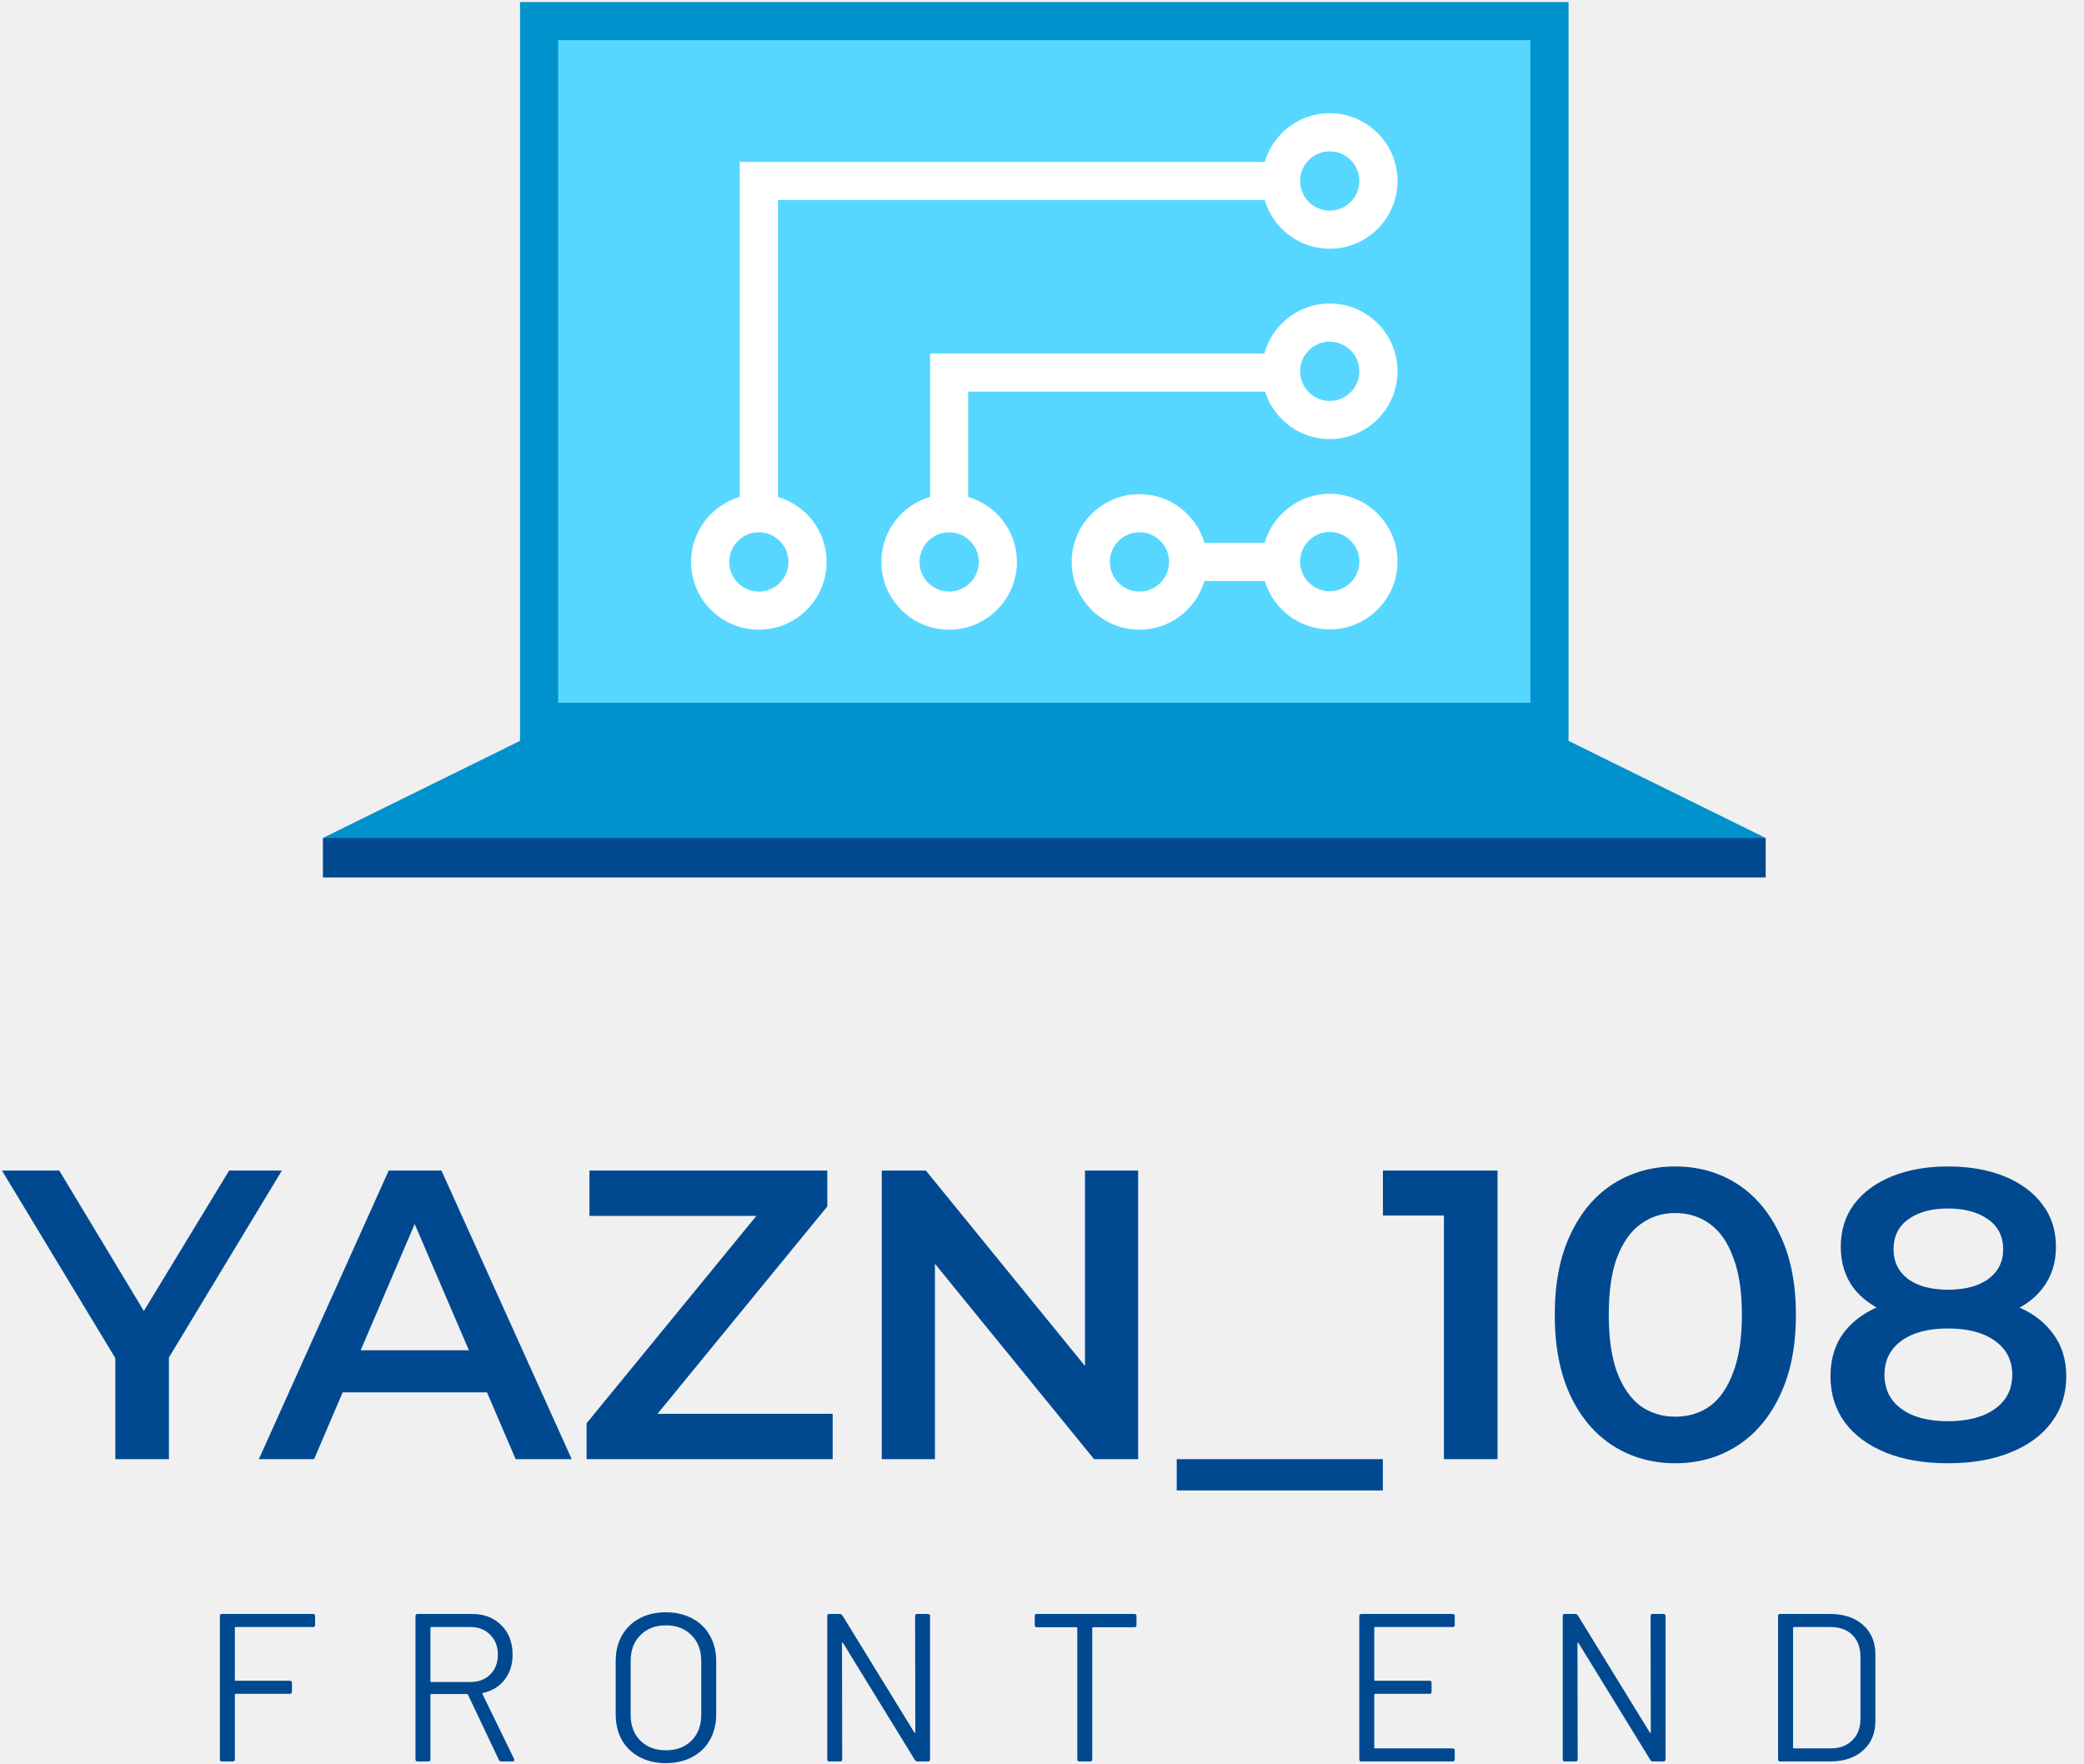
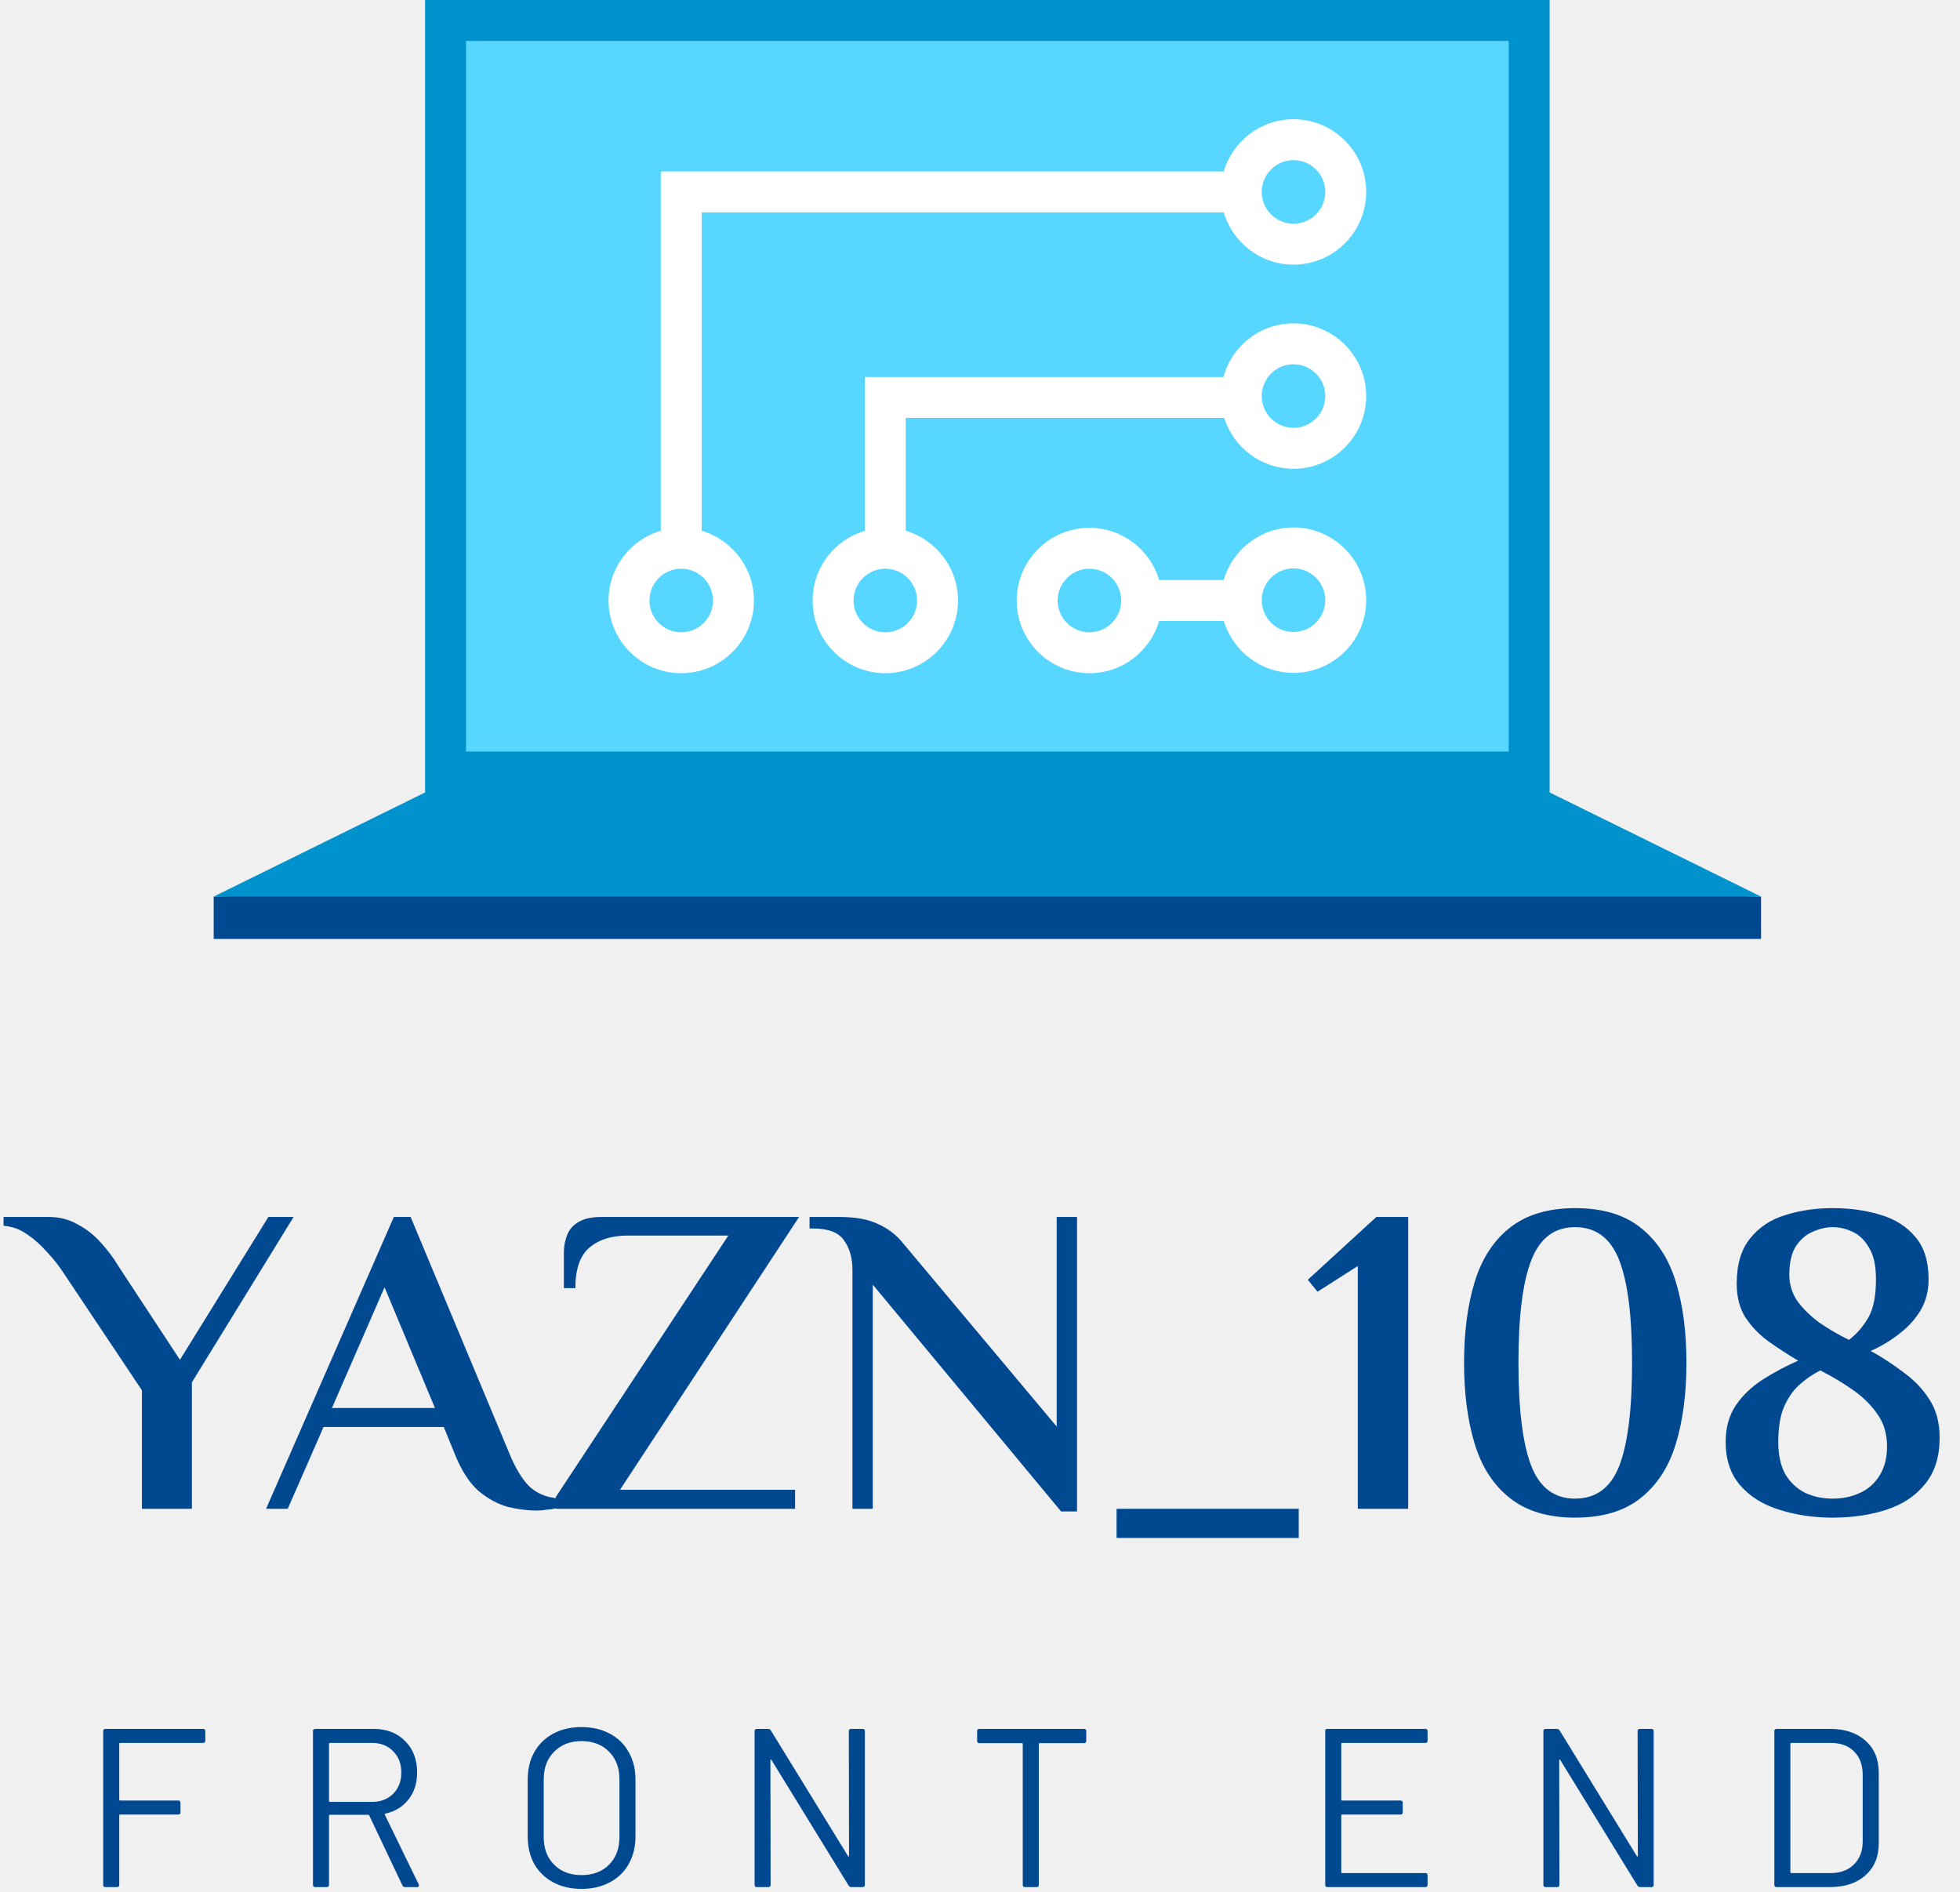
- <svg xmlns="http://www.w3.org/2000/svg" width="455" height="385" viewBox="0 0 455 385" fill="none">
-   <g clip-path="url(#clip0_202_20)">
-     <path d="M385.5 191.557H70.5V182.943L228 178.723L385.5 182.943V191.557Z" fill="#004991" />
-     <path d="M339.171 2.762H116.829V159.425H339.171V2.762Z" fill="#57D7FF" />
-     <path d="M342.462 161.743V0.443H113.538V161.743L70.5 182.943H385.5L342.462 161.743ZM121.867 8.772H334.133V153.414H121.867V8.772Z" fill="#0092CC" />
-     <path d="M169.843 108.484V43.675H276.13C277.934 49.811 283.608 54.308 290.321 54.308C298.48 54.308 305.119 47.67 305.119 39.51C305.119 31.35 298.481 24.711 290.321 24.711C283.608 24.711 277.934 29.208 276.13 35.345H161.514V108.483C155.377 110.287 150.88 115.961 150.88 122.675C150.88 130.835 157.518 137.474 165.678 137.474C173.838 137.474 180.476 130.836 180.476 122.675C180.477 115.962 175.98 110.288 169.843 108.484ZM290.321 33.041C293.888 33.041 296.79 35.944 296.79 39.511C296.79 43.078 293.889 45.98 290.321 45.98C286.753 45.98 283.852 43.079 283.852 39.511C283.853 35.943 286.754 33.041 290.321 33.041ZM165.679 129.146C162.112 129.146 159.21 126.243 159.21 122.676C159.21 119.109 162.112 116.206 165.679 116.206C169.246 116.206 172.148 119.109 172.148 122.676C172.148 126.243 169.246 129.146 165.679 129.146ZM290.321 107.807C283.582 107.807 277.893 112.339 276.111 118.511H262.964C261.16 112.374 255.486 107.877 248.773 107.877C240.613 107.877 233.975 114.515 233.975 122.676C233.975 130.837 240.613 137.475 248.773 137.475C255.486 137.475 261.16 132.978 262.964 126.841H276.147C277.974 132.942 283.632 137.404 290.32 137.404C298.479 137.404 305.118 130.766 305.118 122.605C305.119 114.446 298.481 107.807 290.321 107.807ZM248.774 129.146C245.207 129.146 242.305 126.243 242.305 122.676C242.305 119.109 245.207 116.206 248.774 116.206C252.341 116.206 255.243 119.109 255.243 122.676C255.243 126.243 252.341 129.146 248.774 129.146ZM290.321 129.075C286.754 129.075 283.852 126.172 283.852 122.605C283.852 119.038 286.753 116.136 290.321 116.136C293.889 116.136 296.79 119.037 296.79 122.605C296.79 126.172 293.889 129.075 290.321 129.075ZM290.321 66.26C283.506 66.26 277.767 70.897 276.056 77.178H203.061V108.484C196.924 110.288 192.427 115.962 192.427 122.676C192.427 130.836 199.065 137.475 207.225 137.475C215.385 137.475 222.023 130.837 222.023 122.676C222.023 115.962 217.526 110.288 211.389 108.484V85.507H276.207C278.1 91.5 283.709 95.857 290.319 95.857C298.478 95.857 305.117 89.219 305.117 81.058C305.119 72.898 298.481 66.26 290.321 66.26ZM213.696 122.676C213.696 126.243 210.794 129.146 207.227 129.146C203.66 129.146 200.758 126.243 200.758 122.676C200.758 119.109 203.66 116.206 207.227 116.206C210.794 116.206 213.696 119.109 213.696 122.676ZM290.321 87.528C286.754 87.528 283.852 84.625 283.852 81.058C283.852 77.491 286.753 74.589 290.321 74.589C293.889 74.589 296.79 77.49 296.79 81.058C296.79 84.626 293.889 87.528 290.321 87.528Z" fill="white" />
+ <svg xmlns="http://www.w3.org/2000/svg" width="399" height="385" viewBox="0 0 399 385" fill="none">
+   <g clip-path="url(#clip0_206_45)">
+     <path d="M358.5 191.114H43.5V182.5L201 178.28L358.5 182.5V191.114Z" fill="#004991" />
+     <path d="M312.171 2.319H89.829V158.982H312.171V2.319Z" fill="#57D7FF" />
+     <path d="M315.462 161.3V0H86.538V161.3L43.5 182.5H358.5L315.462 161.3ZM94.867 8.329H307.133V152.971H94.867V8.329Z" fill="#0092CC" />
+     <path d="M142.843 108.041V43.232H249.13C250.934 49.368 256.608 53.865 263.321 53.865C271.48 53.865 278.119 47.227 278.119 39.067C278.119 30.907 271.481 24.268 263.321 24.268C256.608 24.268 250.934 28.765 249.13 34.902H134.514V108.04C128.377 109.844 123.88 115.518 123.88 122.232C123.88 130.392 130.518 137.031 138.678 137.031C146.838 137.031 153.476 130.393 153.476 122.232C153.477 115.519 148.98 109.845 142.843 108.041ZM263.321 32.598C266.888 32.598 269.79 35.501 269.79 39.068C269.79 42.635 266.889 45.537 263.321 45.537C259.753 45.537 256.852 42.636 256.852 39.068C256.853 35.5 259.754 32.598 263.321 32.598ZM138.679 128.703C135.112 128.703 132.21 125.8 132.21 122.233C132.21 118.666 135.112 115.763 138.679 115.763C142.246 115.763 145.148 118.666 145.148 122.233C145.148 125.8 142.246 128.703 138.679 128.703ZM263.321 107.364C256.582 107.364 250.893 111.896 249.111 118.068H235.964C234.16 111.931 228.486 107.434 221.773 107.434C213.613 107.434 206.975 114.072 206.975 122.233C206.975 130.394 213.613 137.032 221.773 137.032C228.486 137.032 234.16 132.535 235.964 126.398H249.147C250.974 132.499 256.632 136.961 263.32 136.961C271.479 136.961 278.118 130.323 278.118 122.162C278.119 114.003 271.481 107.364 263.321 107.364ZM221.774 128.703C218.207 128.703 215.305 125.8 215.305 122.233C215.305 118.666 218.207 115.763 221.774 115.763C225.341 115.763 228.243 118.666 228.243 122.233C228.243 125.8 225.341 128.703 221.774 128.703ZM263.321 128.632C259.754 128.632 256.852 125.729 256.852 122.162C256.852 118.595 259.753 115.693 263.321 115.693C266.889 115.693 269.79 118.594 269.79 122.162C269.79 125.729 266.889 128.632 263.321 128.632ZM263.321 65.817C256.506 65.817 250.767 70.454 249.056 76.735H176.061V108.041C169.924 109.845 165.427 115.519 165.427 122.233C165.427 130.393 172.065 137.032 180.225 137.032C188.385 137.032 195.023 130.394 195.023 122.233C195.023 115.519 190.526 109.845 184.389 108.041V85.064H249.207C251.1 91.057 256.709 95.414 263.319 95.414C271.478 95.414 278.117 88.776 278.117 80.615C278.119 72.455 271.481 65.817 263.321 65.817ZM186.696 122.233C186.696 125.8 183.794 128.703 180.227 128.703C176.66 128.703 173.758 125.8 173.758 122.233C173.758 118.666 176.66 115.763 180.227 115.763C183.794 115.763 186.696 118.666 186.696 122.233ZM263.321 87.085C259.754 87.085 256.852 84.182 256.852 80.615C256.852 77.048 259.753 74.146 263.321 74.146C266.889 74.146 269.79 77.047 269.79 80.615C269.79 84.183 266.889 87.085 263.321 87.085Z" fill="white" />
  </g>
-   <path d="M25.182 318.557V293.627L27.792 300.827L0.432 255.557H12.942L34.902 292.007H27.882L50.022 255.557H61.542L34.182 300.827L36.882 293.627V318.557H25.182ZM56.515 318.557L84.865 255.557H96.385L124.825 318.557H112.585L88.195 261.767H92.875L68.575 318.557H56.515ZM69.565 303.977L72.715 294.797H106.735L109.885 303.977H69.565ZM128.067 318.557V310.727L168.747 261.047L170.097 265.457H128.697V255.557H180.627V263.387L139.947 313.067L138.507 308.657H181.797V318.557H128.067ZM192.515 318.557V255.557H202.145L241.655 304.067H236.885V255.557H248.495V318.557H238.865L199.355 270.047H204.125V318.557H192.515ZM256.916 325.397V318.557H301.916V325.397H256.916ZM315.253 318.557V260.057L320.383 265.367H301.933V255.557H326.953V318.557H315.253ZM365.73 319.457C360.75 319.457 356.25 318.197 352.23 315.677C348.27 313.157 345.15 309.497 342.87 304.697C340.59 299.837 339.45 293.957 339.45 287.057C339.45 280.157 340.59 274.307 342.87 269.507C345.15 264.647 348.27 260.957 352.23 258.437C356.25 255.917 360.75 254.657 365.73 254.657C370.77 254.657 375.27 255.917 379.23 258.437C383.19 260.957 386.31 264.647 388.59 269.507C390.93 274.307 392.1 280.157 392.1 287.057C392.1 293.957 390.93 299.837 388.59 304.697C386.31 309.497 383.19 313.157 379.23 315.677C375.27 318.197 370.77 319.457 365.73 319.457ZM365.73 309.287C368.67 309.287 371.22 308.507 373.38 306.947C375.54 305.327 377.22 302.867 378.42 299.567C379.68 296.267 380.31 292.097 380.31 287.057C380.31 281.957 379.68 277.787 378.42 274.547C377.22 271.247 375.54 268.817 373.38 267.257C371.22 265.637 368.67 264.827 365.73 264.827C362.91 264.827 360.39 265.637 358.17 267.257C356.01 268.817 354.3 271.247 353.04 274.547C351.84 277.787 351.24 281.957 351.24 287.057C351.24 292.097 351.84 296.267 353.04 299.567C354.3 302.867 356.01 305.327 358.17 306.947C360.39 308.507 362.91 309.287 365.73 309.287ZM425.297 319.457C420.077 319.457 415.547 318.677 411.707 317.117C407.867 315.557 404.897 313.367 402.797 310.547C400.697 307.667 399.647 304.307 399.647 300.467C399.647 296.627 400.667 293.387 402.707 290.747C404.747 288.107 407.687 286.097 411.527 284.717C415.367 283.337 419.957 282.647 425.297 282.647C430.637 282.647 435.227 283.337 439.067 284.717C442.967 286.097 445.937 288.137 447.977 290.837C450.077 293.477 451.127 296.687 451.127 300.467C451.127 304.307 450.047 307.667 447.887 310.547C445.787 313.367 442.787 315.557 438.887 317.117C435.047 318.677 430.517 319.457 425.297 319.457ZM425.297 310.277C429.617 310.277 433.037 309.377 435.557 307.577C438.077 305.777 439.337 303.287 439.337 300.107C439.337 296.987 438.077 294.527 435.557 292.727C433.037 290.927 429.617 290.027 425.297 290.027C420.977 290.027 417.587 290.927 415.127 292.727C412.667 294.527 411.437 296.987 411.437 300.107C411.437 303.287 412.667 305.777 415.127 307.577C417.587 309.377 420.977 310.277 425.297 310.277ZM425.297 288.767C420.437 288.767 416.267 288.137 412.787 286.877C409.307 285.557 406.607 283.667 404.687 281.207C402.827 278.687 401.897 275.687 401.897 272.207C401.897 268.607 402.857 265.517 404.777 262.937C406.757 260.297 409.517 258.257 413.057 256.817C416.597 255.377 420.677 254.657 425.297 254.657C429.977 254.657 434.087 255.377 437.627 256.817C441.167 258.257 443.927 260.297 445.907 262.937C447.887 265.517 448.877 268.607 448.877 272.207C448.877 275.687 447.917 278.687 445.997 281.207C444.137 283.667 441.437 285.557 437.897 286.877C434.357 288.137 430.157 288.767 425.297 288.767ZM425.297 281.567C429.017 281.567 431.957 280.787 434.117 279.227C436.277 277.607 437.357 275.447 437.357 272.747C437.357 269.927 436.247 267.737 434.027 266.177C431.807 264.617 428.897 263.837 425.297 263.837C421.697 263.837 418.817 264.617 416.657 266.177C414.497 267.737 413.417 269.927 413.417 272.747C413.417 275.447 414.467 277.607 416.567 279.227C418.727 280.787 421.637 281.567 425.297 281.567Z" fill="#004991" />
-   <path d="M68.799 354.749C68.799 355.055 68.645 355.209 68.339 355.209H51.457C51.334 355.209 51.273 355.27 51.273 355.393V366.755C51.273 366.877 51.334 366.939 51.457 366.939H63.279C63.586 366.939 63.739 367.092 63.739 367.399V369.331C63.739 369.637 63.586 369.791 63.279 369.791H51.457C51.334 369.791 51.273 369.852 51.273 369.975V384.097C51.273 384.403 51.12 384.557 50.813 384.557H48.467C48.16 384.557 48.007 384.403 48.007 384.097V352.817C48.007 352.51 48.16 352.357 48.467 352.357H68.339C68.645 352.357 68.799 352.51 68.799 352.817V354.749ZM109.479 384.557C109.203 384.557 109.019 384.449 108.927 384.235L102.165 369.975C102.135 369.883 102.073 369.837 101.981 369.837H94.161C94.039 369.837 93.977 369.898 93.977 370.021V384.097C93.977 384.403 93.824 384.557 93.517 384.557H91.171C90.865 384.557 90.711 384.403 90.711 384.097V352.817C90.711 352.51 90.865 352.357 91.171 352.357H103.085C105.723 352.357 107.854 353.185 109.479 354.841C111.105 356.466 111.917 358.597 111.917 361.235C111.917 363.381 111.335 365.206 110.169 366.709C109.004 368.211 107.425 369.177 105.431 369.607C105.309 369.668 105.278 369.745 105.339 369.837L112.239 384.005C112.27 384.066 112.285 384.143 112.285 384.235C112.285 384.449 112.163 384.557 111.917 384.557H109.479ZM94.161 355.209C94.039 355.209 93.977 355.27 93.977 355.393V367.031C93.977 367.153 94.039 367.215 94.161 367.215H102.717C104.496 367.215 105.937 366.663 107.041 365.559C108.145 364.455 108.697 363.013 108.697 361.235C108.697 359.456 108.145 358.015 107.041 356.911C105.937 355.776 104.496 355.209 102.717 355.209H94.161ZM145.373 384.925C143.196 384.925 141.279 384.48 139.623 383.591C137.967 382.701 136.679 381.459 135.759 379.865C134.87 378.239 134.425 376.369 134.425 374.253V362.661C134.425 360.545 134.87 358.689 135.759 357.095C136.679 355.469 137.967 354.212 139.623 353.323C141.279 352.433 143.196 351.989 145.373 351.989C147.551 351.989 149.467 352.433 151.123 353.323C152.81 354.212 154.098 355.469 154.987 357.095C155.907 358.689 156.367 360.545 156.367 362.661V374.253C156.367 376.369 155.907 378.239 154.987 379.865C154.098 381.459 152.81 382.701 151.123 383.591C149.467 384.48 147.551 384.925 145.373 384.925ZM145.373 382.119C147.704 382.119 149.575 381.413 150.985 380.003C152.396 378.592 153.101 376.721 153.101 374.391V362.615C153.101 360.284 152.396 358.413 150.985 357.003C149.575 355.561 147.704 354.841 145.373 354.841C143.073 354.841 141.218 355.561 139.807 357.003C138.397 358.413 137.691 360.284 137.691 362.615V374.391C137.691 376.721 138.397 378.592 139.807 380.003C141.218 381.413 143.073 382.119 145.373 382.119ZM199.795 352.817C199.795 352.51 199.948 352.357 200.255 352.357H202.601C202.907 352.357 203.061 352.51 203.061 352.817V384.097C203.061 384.403 202.907 384.557 202.601 384.557H200.301C200.086 384.557 199.902 384.449 199.749 384.235L184.063 358.705C184.032 358.613 183.986 358.582 183.925 358.613C183.863 358.613 183.833 358.659 183.833 358.751L183.879 384.097C183.879 384.403 183.725 384.557 183.419 384.557H181.073C180.766 384.557 180.613 384.403 180.613 384.097V352.817C180.613 352.51 180.766 352.357 181.073 352.357H183.373C183.587 352.357 183.771 352.464 183.925 352.679L199.611 378.209C199.641 378.301 199.687 378.347 199.749 378.347C199.81 378.316 199.841 378.255 199.841 378.163L199.795 352.817ZM247.671 352.357C247.977 352.357 248.131 352.51 248.131 352.817V354.795C248.131 355.101 247.977 355.255 247.671 355.255H238.655C238.532 355.255 238.471 355.316 238.471 355.439V384.097C238.471 384.403 238.317 384.557 238.011 384.557H235.665C235.358 384.557 235.205 384.403 235.205 384.097V355.439C235.205 355.316 235.143 355.255 235.021 355.255H226.373C226.066 355.255 225.913 355.101 225.913 354.795V352.817C225.913 352.51 226.066 352.357 226.373 352.357H247.671ZM317.615 354.749C317.615 355.055 317.462 355.209 317.155 355.209H300.227C300.104 355.209 300.043 355.27 300.043 355.393V366.755C300.043 366.877 300.104 366.939 300.227 366.939H312.095C312.402 366.939 312.555 367.092 312.555 367.399V369.331C312.555 369.637 312.402 369.791 312.095 369.791H300.227C300.104 369.791 300.043 369.852 300.043 369.975V381.521C300.043 381.643 300.104 381.705 300.227 381.705H317.155C317.462 381.705 317.615 381.858 317.615 382.165V384.097C317.615 384.403 317.462 384.557 317.155 384.557H297.237C296.93 384.557 296.777 384.403 296.777 384.097V352.817C296.777 352.51 296.93 352.357 297.237 352.357H317.155C317.462 352.357 317.615 352.51 317.615 352.817V354.749ZM360.371 352.817C360.371 352.51 360.524 352.357 360.831 352.357H363.177C363.483 352.357 363.637 352.51 363.637 352.817V384.097C363.637 384.403 363.483 384.557 363.177 384.557H360.877C360.662 384.557 360.478 384.449 360.325 384.235L344.639 358.705C344.608 358.613 344.562 358.582 344.501 358.613C344.439 358.613 344.409 358.659 344.409 358.751L344.455 384.097C344.455 384.403 344.301 384.557 343.995 384.557H341.649C341.342 384.557 341.189 384.403 341.189 384.097V352.817C341.189 352.51 341.342 352.357 341.649 352.357H343.949C344.163 352.357 344.347 352.464 344.501 352.679L360.187 378.209C360.217 378.301 360.263 378.347 360.325 378.347C360.386 378.316 360.417 378.255 360.417 378.163L360.371 352.817ZM388.666 384.557C388.359 384.557 388.206 384.403 388.206 384.097V352.817C388.206 352.51 388.359 352.357 388.666 352.357H399.522C402.558 352.357 404.965 353.154 406.744 354.749C408.553 356.343 409.458 358.505 409.458 361.235V375.679C409.458 378.408 408.553 380.57 406.744 382.165C404.965 383.759 402.558 384.557 399.522 384.557H388.666ZM391.472 381.521C391.472 381.643 391.533 381.705 391.656 381.705H399.66C401.653 381.705 403.232 381.122 404.398 379.957C405.594 378.791 406.192 377.227 406.192 375.265V361.695C406.192 359.701 405.609 358.122 404.444 356.957C403.278 355.791 401.684 355.209 399.66 355.209H391.656C391.533 355.209 391.472 355.27 391.472 355.393V381.521Z" fill="#004991" />
+   <path d="M28.894 307.114V282.994L13.144 259.414C12.064 257.734 10.864 256.204 9.544 254.824C8.284 253.384 6.934 252.184 5.494 251.224C4.054 250.204 2.464 249.634 0.724 249.514V247.714H9.904C12.124 247.714 14.104 248.224 15.844 249.244C17.644 250.204 19.204 251.434 20.524 252.934C21.904 254.434 23.074 255.994 24.034 257.614L36.634 276.784L54.634 247.714H59.764L39.064 281.374V307.114H28.894ZM109.244 307.474C107.504 307.474 105.584 307.234 103.484 306.754C101.444 306.214 99.434 305.134 97.454 303.514C95.534 301.834 93.884 299.254 92.504 295.774L90.344 290.464H65.864L58.574 307.114H54.164L80.174 247.714H83.594L103.664 295.774C104.864 298.714 106.184 300.934 107.624 302.434C109.124 303.874 110.984 304.714 113.204 304.954V307.024C112.724 307.144 112.094 307.234 111.314 307.294C110.594 307.414 109.904 307.474 109.244 307.474ZM67.574 286.594H88.544L78.284 262.024L67.574 286.594ZM113.168 307.114V304.684L148.268 251.494H127.838C124.478 251.494 121.838 252.334 119.918 254.014C118.058 255.634 117.128 258.364 117.128 262.204H114.788V254.914C114.788 253.714 114.998 252.574 115.418 251.494C115.838 250.354 116.588 249.454 117.668 248.794C118.808 248.074 120.398 247.714 122.438 247.714H162.668L126.218 303.244H161.858V307.114H113.168ZM216.012 307.654L177.672 261.484V307.114H173.532V258.514C173.532 256.054 172.962 254.044 171.822 252.484C170.742 250.864 168.612 250.054 165.432 250.054H164.802V247.714H170.922C174.162 247.714 176.772 248.194 178.752 249.154C180.792 250.054 182.502 251.374 183.882 253.114L215.112 290.374V247.714H219.252V307.654H216.012ZM227.303 313.054V307.114H264.383V313.054H227.303ZM276.406 307.114V257.704L268.216 262.924L266.236 260.494L280.186 247.714H286.666V307.114H276.406ZM320.633 308.914C315.173 308.914 310.763 307.594 307.403 304.954C304.043 302.314 301.643 298.624 300.203 293.884C298.763 289.144 298.043 283.654 298.043 277.414C298.043 271.114 298.763 265.624 300.203 260.944C301.643 256.204 304.043 252.514 307.403 249.874C310.763 247.234 315.173 245.914 320.633 245.914C326.213 245.914 330.653 247.234 333.953 249.874C337.313 252.514 339.713 256.204 341.153 260.944C342.593 265.624 343.313 271.114 343.313 277.414C343.313 283.654 342.593 289.144 341.153 293.884C339.713 298.624 337.313 302.314 333.953 304.954C330.653 307.594 326.213 308.914 320.633 308.914ZM320.633 305.044C324.893 305.044 327.893 302.824 329.633 298.384C331.373 293.884 332.243 286.894 332.243 277.414C332.243 267.934 331.373 260.974 329.633 256.534C327.893 252.034 324.893 249.784 320.633 249.784C316.433 249.784 313.463 252.034 311.723 256.534C309.983 260.974 309.113 267.934 309.113 277.414C309.113 286.894 309.983 293.884 311.723 298.384C313.463 302.824 316.433 305.044 320.633 305.044ZM373.074 308.914C369.174 308.914 365.544 308.374 362.184 307.294C358.884 306.274 356.244 304.624 354.264 302.344C352.284 300.064 351.294 297.124 351.294 293.524C351.294 290.584 351.984 288.094 353.364 286.054C354.804 283.954 356.664 282.184 358.944 280.744C361.224 279.304 363.594 278.044 366.054 276.964C363.834 275.644 361.764 274.294 359.844 272.914C357.984 271.534 356.454 269.914 355.254 268.054C354.114 266.194 353.544 263.944 353.544 261.304C353.544 257.404 354.444 254.344 356.244 252.124C358.044 249.844 360.414 248.254 363.354 247.354C366.354 246.394 369.594 245.914 373.074 245.914C376.614 245.914 379.854 246.364 382.794 247.264C385.794 248.164 388.164 249.664 389.904 251.764C391.704 253.864 392.604 256.744 392.604 260.404C392.604 262.744 392.064 264.844 390.984 266.704C389.904 268.504 388.464 270.094 386.664 271.474C384.924 272.854 382.974 274.024 380.814 274.984C383.214 276.304 385.464 277.774 387.564 279.394C389.724 280.954 391.464 282.784 392.784 284.884C394.164 286.984 394.854 289.564 394.854 292.624C394.854 296.524 393.864 299.674 391.884 302.074C389.964 304.474 387.354 306.214 384.054 307.294C380.754 308.374 377.094 308.914 373.074 308.914ZM373.074 305.044C375.114 305.044 376.974 304.654 378.654 303.874C380.334 303.094 381.654 301.924 382.614 300.364C383.634 298.744 384.144 296.764 384.144 294.424C384.144 291.904 383.514 289.744 382.254 287.944C380.994 286.084 379.344 284.434 377.304 282.994C375.264 281.554 373.014 280.204 370.554 278.944C368.934 279.784 367.464 280.804 366.144 282.004C364.884 283.204 363.864 284.734 363.084 286.594C362.364 288.394 362.004 290.704 362.004 293.524C362.004 296.164 362.484 298.354 363.444 300.094C364.464 301.774 365.814 303.034 367.494 303.874C369.174 304.654 371.034 305.044 373.074 305.044ZM376.404 272.734C378.024 271.474 379.344 269.944 380.364 268.144C381.384 266.344 381.894 263.764 381.894 260.404C381.894 257.584 381.414 255.424 380.454 253.924C379.554 252.364 378.414 251.284 377.034 250.684C375.714 250.084 374.394 249.784 373.074 249.784C371.814 249.784 370.494 250.084 369.114 250.684C367.734 251.224 366.564 252.214 365.604 253.654C364.704 255.034 364.254 256.984 364.254 259.504C364.254 261.424 364.794 263.194 365.874 264.814C367.014 266.374 368.514 267.844 370.374 269.224C372.294 270.544 374.304 271.714 376.404 272.734Z" fill="#004991" />
+   <path d="M41.799 354.306C41.799 354.612 41.645 354.766 41.339 354.766H24.457C24.334 354.766 24.273 354.827 24.273 354.95V366.312C24.273 366.434 24.334 366.496 24.457 366.496H36.279C36.586 366.496 36.739 366.649 36.739 366.956V368.888C36.739 369.194 36.586 369.348 36.279 369.348H24.457C24.334 369.348 24.273 369.409 24.273 369.532V383.654C24.273 383.96 24.119 384.114 23.813 384.114H21.467C21.16 384.114 21.007 383.96 21.007 383.654V352.374C21.007 352.067 21.16 351.914 21.467 351.914H41.339C41.645 351.914 41.799 352.067 41.799 352.374V354.306ZM82.479 384.114C82.203 384.114 82.019 384.006 81.927 383.792L75.165 369.532C75.135 369.44 75.073 369.394 74.981 369.394H67.161C67.039 369.394 66.977 369.455 66.977 369.578V383.654C66.977 383.96 66.824 384.114 66.517 384.114H64.171C63.865 384.114 63.711 383.96 63.711 383.654V352.374C63.711 352.067 63.865 351.914 64.171 351.914H76.085C78.723 351.914 80.854 352.742 82.479 354.398C84.105 356.023 84.917 358.154 84.917 360.792C84.917 362.938 84.335 364.763 83.169 366.266C82.004 367.768 80.425 368.734 78.431 369.164C78.309 369.225 78.278 369.302 78.339 369.394L85.239 383.562C85.27 383.623 85.285 383.7 85.285 383.792C85.285 384.006 85.163 384.114 84.917 384.114H82.479ZM67.161 354.766C67.039 354.766 66.977 354.827 66.977 354.95V366.588C66.977 366.71 67.039 366.772 67.161 366.772H75.717C77.496 366.772 78.937 366.22 80.041 365.116C81.145 364.012 81.697 362.57 81.697 360.792C81.697 359.013 81.145 357.572 80.041 356.468C78.937 355.333 77.496 354.766 75.717 354.766H67.161ZM118.373 384.482C116.196 384.482 114.279 384.037 112.623 383.148C110.967 382.258 109.679 381.016 108.759 379.422C107.87 377.796 107.425 375.926 107.425 373.81V362.218C107.425 360.102 107.87 358.246 108.759 356.652C109.679 355.026 110.967 353.769 112.623 352.88C114.279 351.99 116.196 351.546 118.373 351.546C120.551 351.546 122.467 351.99 124.123 352.88C125.81 353.769 127.098 355.026 127.987 356.652C128.907 358.246 129.367 360.102 129.367 362.218V373.81C129.367 375.926 128.907 377.796 127.987 379.422C127.098 381.016 125.81 382.258 124.123 383.148C122.467 384.037 120.551 384.482 118.373 384.482ZM118.373 381.676C120.704 381.676 122.575 380.97 123.985 379.56C125.396 378.149 126.101 376.278 126.101 373.948V362.172C126.101 359.841 125.396 357.97 123.985 356.56C122.575 355.118 120.704 354.398 118.373 354.398C116.073 354.398 114.218 355.118 112.807 356.56C111.397 357.97 110.691 359.841 110.691 362.172V373.948C110.691 376.278 111.397 378.149 112.807 379.56C114.218 380.97 116.073 381.676 118.373 381.676ZM172.795 352.374C172.795 352.067 172.948 351.914 173.255 351.914H175.601C175.907 351.914 176.061 352.067 176.061 352.374V383.654C176.061 383.96 175.907 384.114 175.601 384.114H173.301C173.086 384.114 172.902 384.006 172.749 383.792L157.063 358.262C157.032 358.17 156.986 358.139 156.925 358.17C156.863 358.17 156.833 358.216 156.833 358.308L156.879 383.654C156.879 383.96 156.725 384.114 156.419 384.114H154.073C153.766 384.114 153.613 383.96 153.613 383.654V352.374C153.613 352.067 153.766 351.914 154.073 351.914H156.373C156.587 351.914 156.771 352.021 156.925 352.236L172.611 377.766C172.641 377.858 172.687 377.904 172.749 377.904C172.81 377.873 172.841 377.812 172.841 377.72L172.795 352.374ZM220.671 351.914C220.977 351.914 221.131 352.067 221.131 352.374V354.352C221.131 354.658 220.977 354.812 220.671 354.812H211.655C211.532 354.812 211.471 354.873 211.471 354.996V383.654C211.471 383.96 211.317 384.114 211.011 384.114H208.665C208.358 384.114 208.205 383.96 208.205 383.654V354.996C208.205 354.873 208.143 354.812 208.021 354.812H199.373C199.066 354.812 198.913 354.658 198.913 354.352V352.374C198.913 352.067 199.066 351.914 199.373 351.914H220.671ZM290.615 354.306C290.615 354.612 290.462 354.766 290.155 354.766H273.227C273.104 354.766 273.043 354.827 273.043 354.95V366.312C273.043 366.434 273.104 366.496 273.227 366.496H285.095C285.402 366.496 285.555 366.649 285.555 366.956V368.888C285.555 369.194 285.402 369.348 285.095 369.348H273.227C273.104 369.348 273.043 369.409 273.043 369.532V381.078C273.043 381.2 273.104 381.262 273.227 381.262H290.155C290.462 381.262 290.615 381.415 290.615 381.722V383.654C290.615 383.96 290.462 384.114 290.155 384.114H270.237C269.93 384.114 269.777 383.96 269.777 383.654V352.374C269.777 352.067 269.93 351.914 270.237 351.914H290.155C290.462 351.914 290.615 352.067 290.615 352.374V354.306ZM333.371 352.374C333.371 352.067 333.524 351.914 333.831 351.914H336.177C336.483 351.914 336.637 352.067 336.637 352.374V383.654C336.637 383.96 336.483 384.114 336.177 384.114H333.877C333.662 384.114 333.478 384.006 333.325 383.792L317.639 358.262C317.608 358.17 317.562 358.139 317.501 358.17C317.439 358.17 317.409 358.216 317.409 358.308L317.455 383.654C317.455 383.96 317.301 384.114 316.995 384.114H314.649C314.342 384.114 314.189 383.96 314.189 383.654V352.374C314.189 352.067 314.342 351.914 314.649 351.914H316.949C317.163 351.914 317.347 352.021 317.501 352.236L333.187 377.766C333.217 377.858 333.263 377.904 333.325 377.904C333.386 377.873 333.417 377.812 333.417 377.72L333.371 352.374ZM361.666 384.114C361.359 384.114 361.206 383.96 361.206 383.654V352.374C361.206 352.067 361.359 351.914 361.666 351.914H372.522C375.558 351.914 377.965 352.711 379.744 354.306C381.553 355.9 382.458 358.062 382.458 360.792V375.236C382.458 377.965 381.553 380.127 379.744 381.722C377.965 383.316 375.558 384.114 372.522 384.114H361.666ZM364.472 381.078C364.472 381.2 364.533 381.262 364.656 381.262H372.66C374.653 381.262 376.232 380.679 377.398 379.514C378.594 378.348 379.192 376.784 379.192 374.822V361.252C379.192 359.258 378.609 357.679 377.444 356.514C376.278 355.348 374.684 354.766 372.66 354.766H364.656C364.533 354.766 364.472 354.827 364.472 354.95V381.078Z" fill="#004991" />
  <defs>
-     <clipPath id="clip0_202_20">
-       <rect width="315" height="191.114" fill="white" transform="translate(70.5 0.442871)" />
+     <clipPath id="clip0_206_45">
+       <rect width="315" height="191.114" fill="white" transform="translate(43.5)" />
    </clipPath>
  </defs>
</svg>
